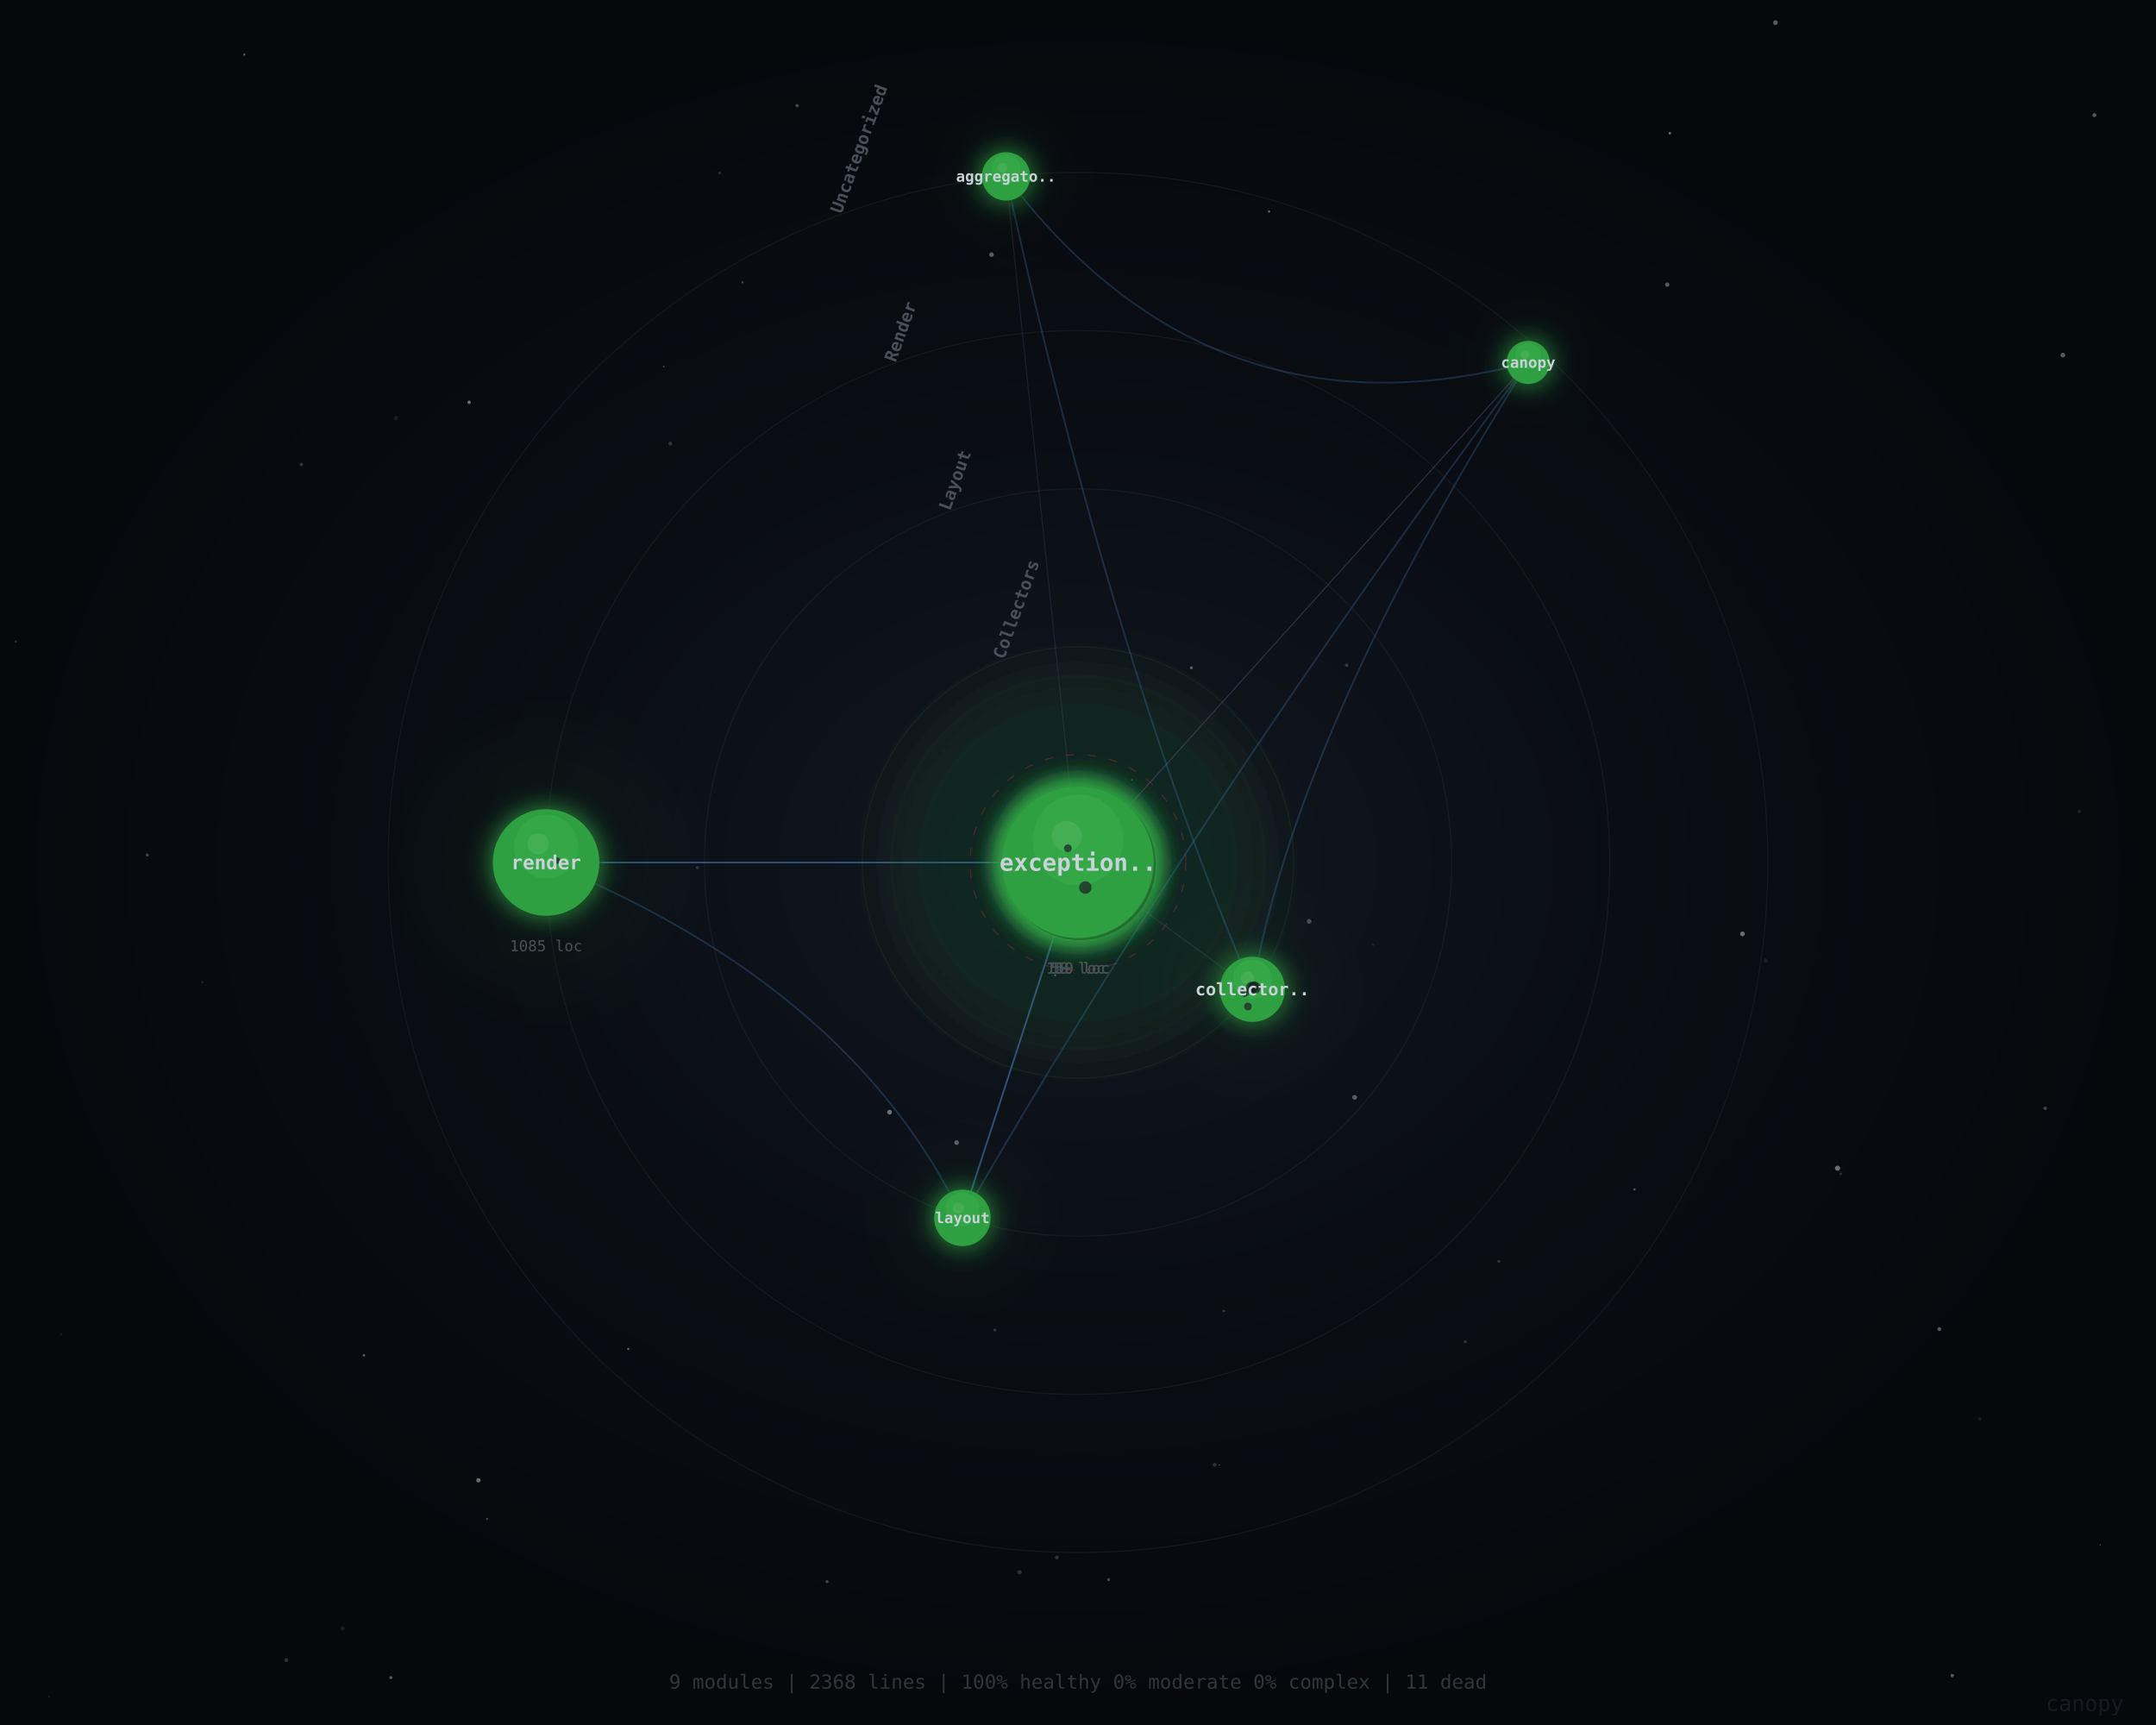
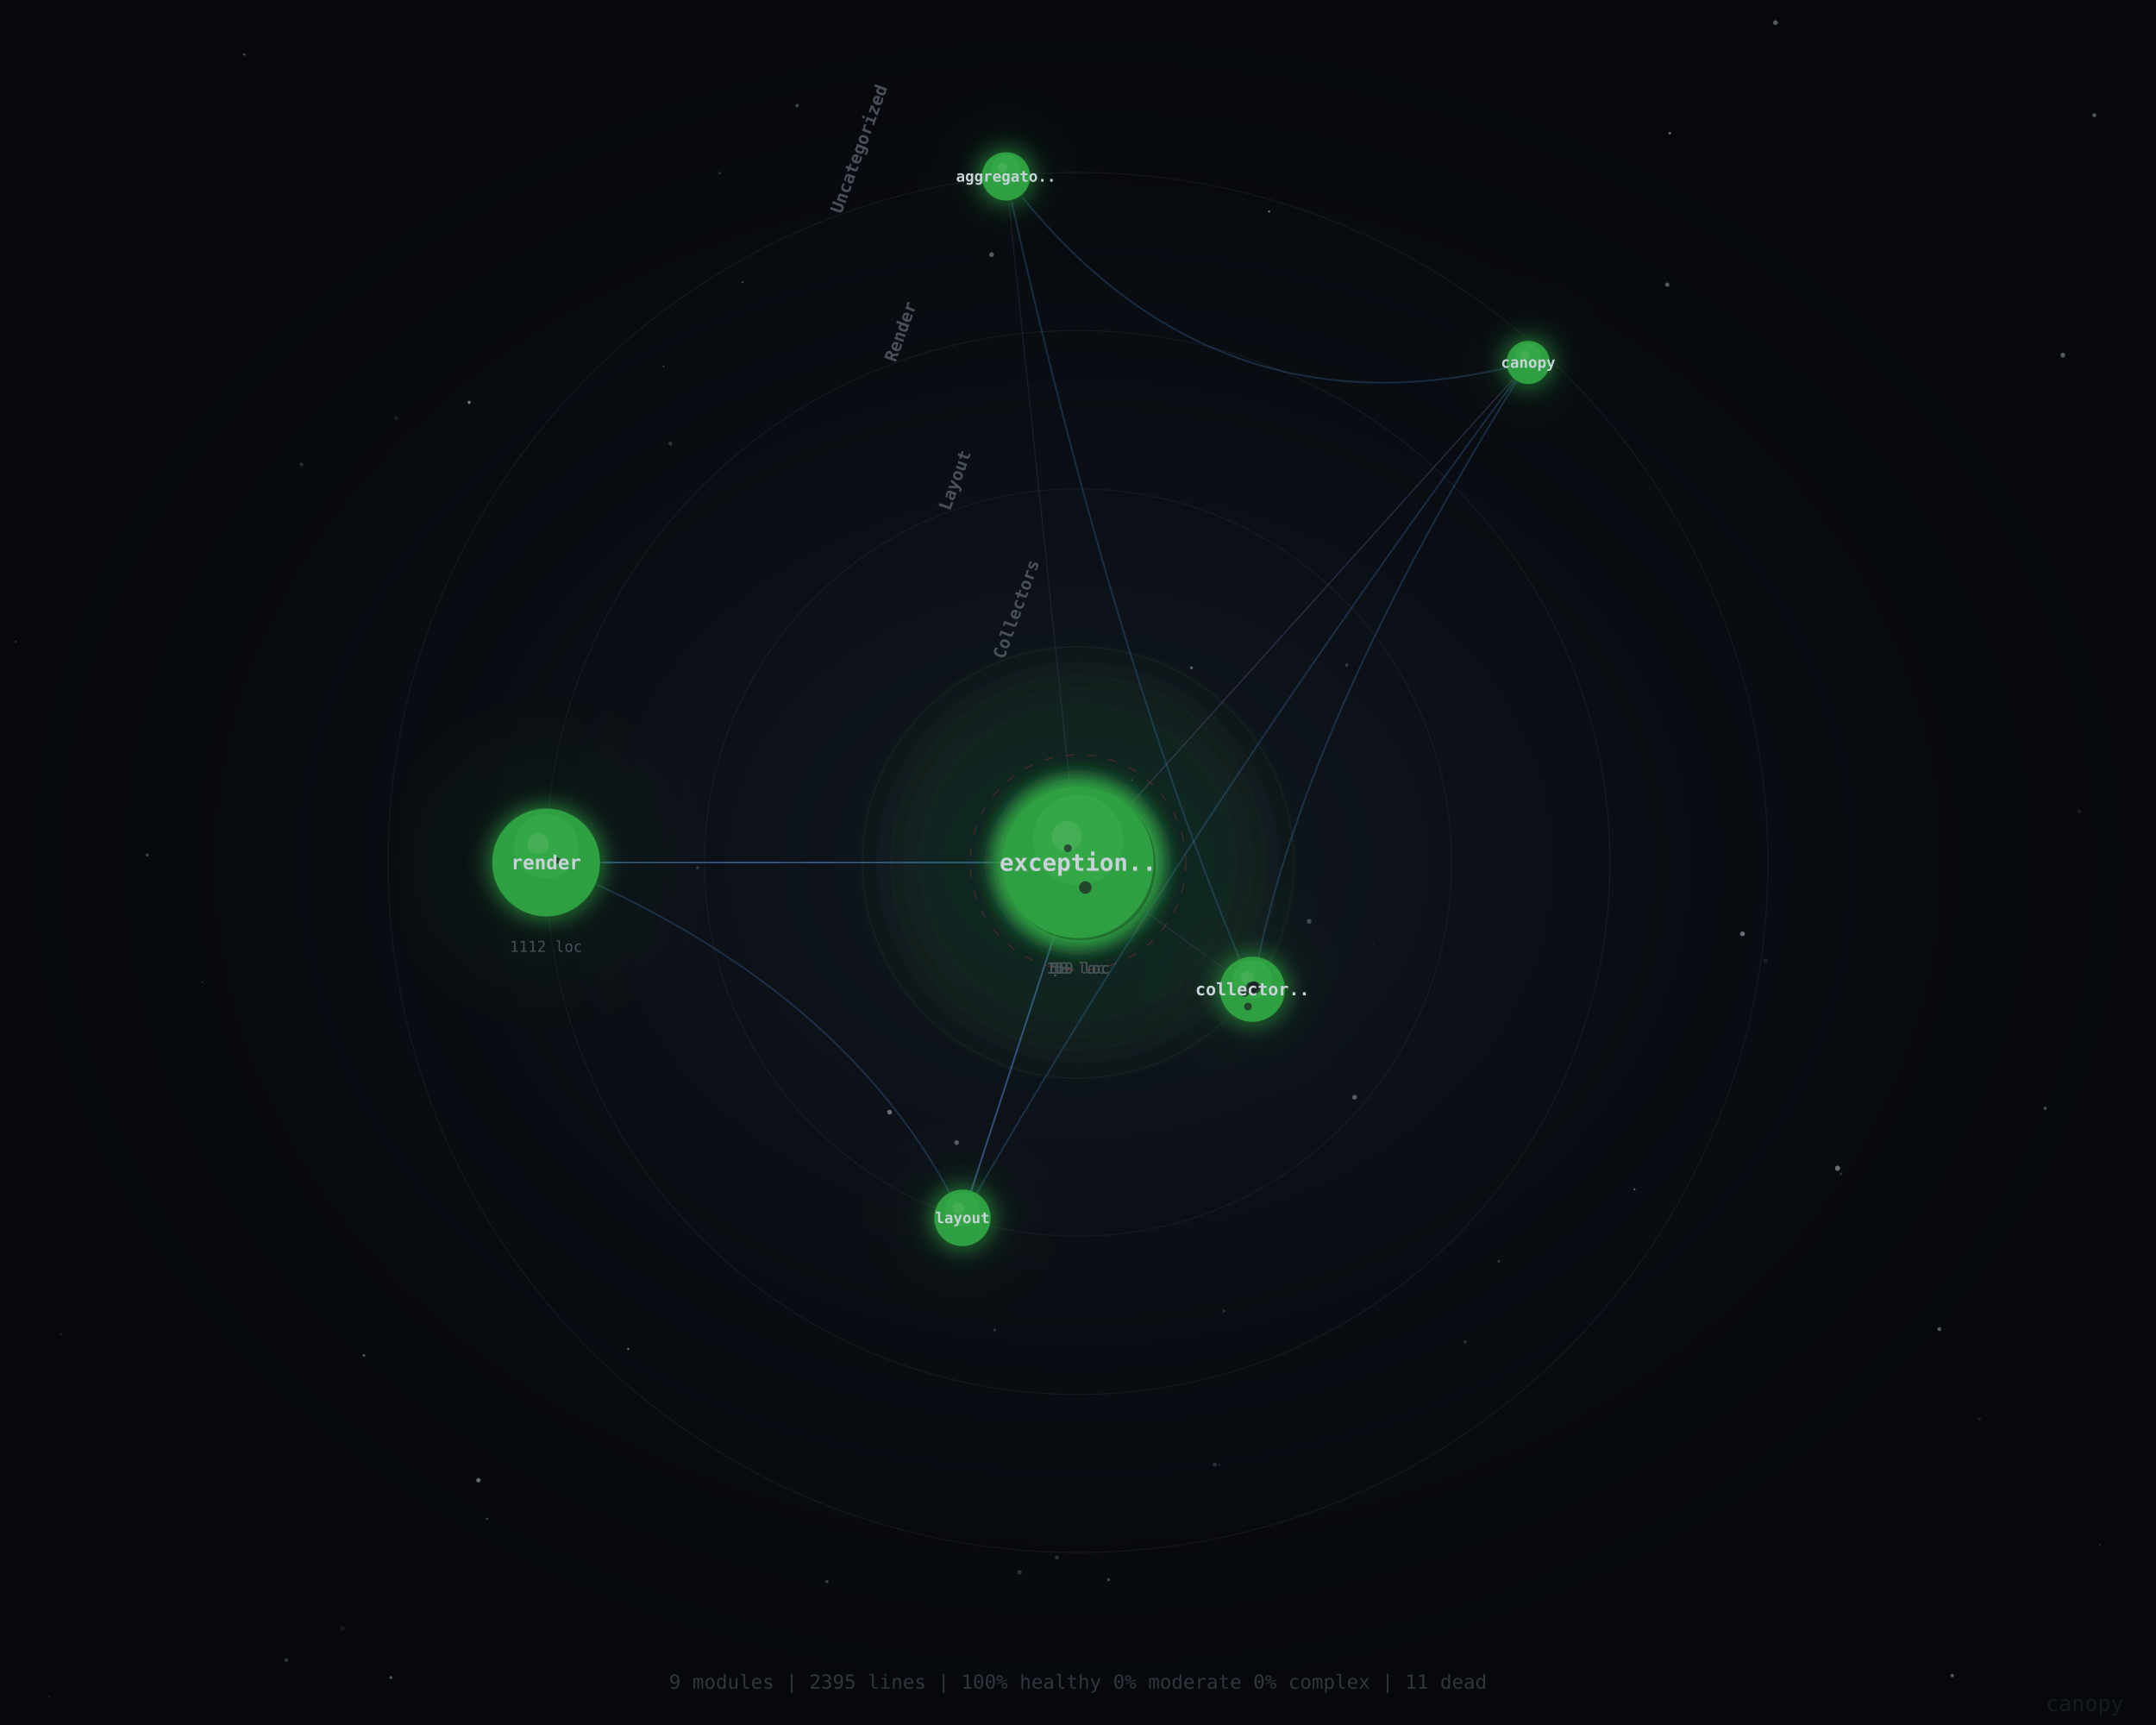
<svg xmlns="http://www.w3.org/2000/svg" viewBox="0 0 1000 800">
  <defs>
    <radialGradient id="bgGrad" cx="50%" cy="50%" r="50%">
      <stop offset="0%" stop-color="#111820" />
      <stop offset="50%" stop-color="#0a0e14" />
      <stop offset="100%" stop-color="#06080c" />
    </radialGradient>
    <filter id="nodeGlow" x="-50%" y="-50%" width="200%" height="200%">
      <feGaussianBlur stdDeviation="6" result="blur" />
      <feMerge>
        <feMergeNode in="blur" />
        <feMergeNode in="SourceGraphic" />
      </feMerge>
    </filter>
    <filter id="softGlow" x="-50%" y="-50%" width="200%" height="200%">
      <feGaussianBlur stdDeviation="12" />
    </filter>
    <filter id="churnPulse" x="-50%" y="-50%" width="200%" height="200%">
      <feGaussianBlur stdDeviation="4" result="blur" />
      <feMerge>
        <feMergeNode in="blur" />
        <feMergeNode in="SourceGraphic" />
      </feMerge>
    </filter>
  </defs>
  <rect width="1000" height="800" fill="url(#bgGrad)" />
  <circle cx="971.4" cy="53.4" r="0.9" fill="#c9d1d9" opacity="0.4" />
  <circle cx="514.2" cy="732.6" r="0.7" fill="#c9d1d9" opacity="0.3" />
  <circle cx="918.2" cy="658.1" r="0.8" fill="#c9d1d9" opacity="0.1" />
  <circle cx="956.8" cy="164.7" r="1.1" fill="#c9d1d9" opacity="0.4" />
  <circle cx="183.7" cy="193.9" r="1.0" fill="#c9d1d9" opacity="0.1" />
  <circle cx="636.9" cy="438.2" r="0.5" fill="#c9d1d9" opacity="0.1" />
  <circle cx="563.4" cy="679.3" r="0.9" fill="#c9d1d9" opacity="0.2" />
  <circle cx="774.5" cy="61.8" r="0.6" fill="#c9d1d9" opacity="0.5" />
  <circle cx="461.4" cy="616.8" r="0.7" fill="#c9d1d9" opacity="0.2" />
  <circle cx="113.3" cy="25.3" r="0.5" fill="#c9d1d9" opacity="0.4" />
  <circle cx="565.5" cy="679.4" r="0.3" fill="#c9d1d9" opacity="0.4" />
  <circle cx="291.4" cy="625.6" r="0.5" fill="#c9d1d9" opacity="0.5" />
  <circle cx="168.8" cy="628.6" r="0.6" fill="#c9d1d9" opacity="0.4" />
  <circle cx="181.3" cy="778.0" r="0.7" fill="#c9d1d9" opacity="0.4" />
  <circle cx="823.5" cy="10.5" r="1.1" fill="#c9d1d9" opacity="0.4" />
  <circle cx="974.1" cy="716.4" r="0.3" fill="#c9d1d9" opacity="0.4" />
  <circle cx="773.3" cy="132.0" r="1.0" fill="#c9d1d9" opacity="0.4" />
  <circle cx="899.5" cy="616.4" r="0.9" fill="#c9d1d9" opacity="0.4" />
  <circle cx="344.4" cy="130.9" r="0.5" fill="#c9d1d9" opacity="0.3" />
  <circle cx="964.4" cy="376.3" r="0.9" fill="#c9d1d9" opacity="0.1" />
  <circle cx="28.3" cy="618.8" r="0.6" fill="#c9d1d9" opacity="0.1" />
  <circle cx="263.3" cy="399.7" r="0.9" fill="#c9d1d9" opacity="0.2" />
  <circle cx="758.1" cy="551.6" r="0.5" fill="#c9d1d9" opacity="0.4" />
  <circle cx="139.8" cy="215.4" r="0.8" fill="#c9d1d9" opacity="0.2" />
  <circle cx="459.9" cy="118.1" r="1.1" fill="#c9d1d9" opacity="0.4" />
  <circle cx="852.3" cy="541.8" r="1.2" fill="#c9d1d9" opacity="0.5" />
  <circle cx="628.3" cy="508.9" r="1.1" fill="#c9d1d9" opacity="0.4" />
  <circle cx="552.6" cy="309.7" r="0.7" fill="#c9d1d9" opacity="0.4" />
  <circle cx="333.8" cy="80.3" r="0.6" fill="#c9d1d9" opacity="0.2" />
  <circle cx="819.0" cy="445.5" r="1.0" fill="#c9d1d9" opacity="0.1" />
  <circle cx="217.6" cy="186.6" r="0.8" fill="#c9d1d9" opacity="0.5" />
  <circle cx="93.8" cy="455.5" r="0.3" fill="#c9d1d9" opacity="0.3" />
  <circle cx="307.8" cy="170.0" r="0.4" fill="#c9d1d9" opacity="0.3" />
  <circle cx="695.2" cy="585.0" r="0.7" fill="#c9d1d9" opacity="0.2" />
  <circle cx="369.7" cy="49.0" r="0.8" fill="#c9d1d9" opacity="0.3" />
  <circle cx="221.9" cy="686.5" r="1.0" fill="#c9d1d9" opacity="0.5" />
  <circle cx="607.2" cy="427.3" r="1.1" fill="#c9d1d9" opacity="0.3" />
  <circle cx="808.2" cy="433.1" r="1.1" fill="#c9d1d9" opacity="0.5" />
  <circle cx="310.9" cy="205.7" r="0.9" fill="#c9d1d9" opacity="0.2" />
  <circle cx="159.0" cy="755.2" r="1.0" fill="#c9d1d9" opacity="0.1" />
  <circle cx="225.9" cy="704.4" r="0.5" fill="#c9d1d9" opacity="0.3" />
  <circle cx="489.4" cy="452.3" r="0.4" fill="#c9d1d9" opacity="0.5" />
  <circle cx="624.6" cy="308.5" r="0.8" fill="#c9d1d9" opacity="0.2" />
  <circle cx="383.6" cy="733.5" r="0.7" fill="#c9d1d9" opacity="0.3" />
  <circle cx="905.5" cy="777.1" r="0.8" fill="#c9d1d9" opacity="0.4" />
  <circle cx="525.0" cy="361.7" r="0.4" fill="#c9d1d9" opacity="0.3" />
  <circle cx="567.7" cy="608.0" r="0.6" fill="#c9d1d9" opacity="0.2" />
  <circle cx="412.6" cy="515.8" r="1.1" fill="#c9d1d9" opacity="0.5" />
  <circle cx="679.6" cy="622.3" r="0.7" fill="#c9d1d9" opacity="0.2" />
  <circle cx="472.9" cy="729.2" r="1.0" fill="#c9d1d9" opacity="0.2" />
  <circle cx="22.8" cy="786.8" r="0.5" fill="#c9d1d9" opacity="0.1" />
  <circle cx="323.5" cy="402.4" r="0.7" fill="#c9d1d9" opacity="0.2" />
  <circle cx="490.2" cy="722.3" r="0.9" fill="#c9d1d9" opacity="0.2" />
  <circle cx="132.8" cy="769.9" r="0.9" fill="#c9d1d9" opacity="0.2" />
  <circle cx="443.7" cy="529.9" r="1.1" fill="#c9d1d9" opacity="0.4" />
  <circle cx="7.3" cy="297.5" r="0.5" fill="#c9d1d9" opacity="0.2" />
  <circle cx="853.8" cy="544.4" r="0.6" fill="#c9d1d9" opacity="0.2" />
  <circle cx="588.6" cy="98.1" r="0.5" fill="#c9d1d9" opacity="0.5" />
  <circle cx="948.6" cy="514.0" r="0.8" fill="#c9d1d9" opacity="0.3" />
  <circle cx="68.3" cy="396.5" r="0.7" fill="#c9d1d9" opacity="0.3" />
  <circle cx="500.0" cy="400.0" r="100.0" fill="none" stroke="#30363d" stroke-width="0.5" opacity="0.3" />
  <circle cx="500.0" cy="400.0" r="173.3" fill="none" stroke="#30363d" stroke-width="0.5" opacity="0.3" />
  <circle cx="500.0" cy="400.0" r="246.7" fill="none" stroke="#30363d" stroke-width="0.5" opacity="0.3" />
  <circle cx="500.0" cy="400.0" r="320.0" fill="none" stroke="#30363d" stroke-width="0.5" opacity="0.3" />
  <text x="465.7" y="306.1" font-family="monospace" font-size="8" font-weight="600" fill="#484f58" text-anchor="start" transform="rotate(-70 465.7 306.1)">Collectors</text>
  <text x="440.6" y="237.2" font-family="monospace" font-size="8" font-weight="600" fill="#484f58" text-anchor="start" transform="rotate(-70 440.6 237.2)">Layout</text>
  <text x="415.4" y="168.3" font-family="monospace" font-size="8" font-weight="600" fill="#484f58" text-anchor="start" transform="rotate(-70 415.4 168.3)">Render</text>
  <text x="390.3" y="99.4" font-family="monospace" font-size="8" font-weight="600" fill="#484f58" text-anchor="start" transform="rotate(-70 390.3 99.4)">Uncategorized</text>
  <line x1="500.0" y1="400.0" x2="708.8" y2="168.1" stroke="#bc8cff" stroke-width="0.5" opacity="0.12" />
  <line x1="500.0" y1="400.0" x2="466.6" y2="81.8" stroke="#bc8cff" stroke-width="0.5" opacity="0.12" />
  <line x1="500.0" y1="400.0" x2="580.9" y2="458.8" stroke="#bc8cff" stroke-width="0.5" opacity="0.12" />
  <line x1="500.0" y1="400.0" x2="446.4" y2="564.8" stroke="#bc8cff" stroke-width="0.5" opacity="0.12" />
  <line x1="500.0" y1="400.0" x2="253.3" y2="400.0" stroke="#bc8cff" stroke-width="0.5" opacity="0.12" />
  <line x1="500.0" y1="400.0" x2="708.8" y2="168.1" stroke="#bc8cff" stroke-width="0.5" opacity="0.12" />
  <path d="M466.6,81.8 Q561.4,207.4 708.8,168.1" fill="none" stroke="#58a6ff" stroke-width="0.8" opacity="0.2" />
  <path d="M466.6,81.8 Q516.6,309.2 580.9,458.8" fill="none" stroke="#58a6ff" stroke-width="0.8" opacity="0.2" />
  <path d="M580.9,458.8 Q601.4,339.4 708.8,168.1" fill="none" stroke="#58a6ff" stroke-width="0.8" opacity="0.2" />
  <path d="M446.4,564.8 Q554.3,376.5 708.8,168.1" fill="none" stroke="#58a6ff" stroke-width="0.8" opacity="0.2" />
  <path d="M446.4,564.8 Q481.3,457.7 500.0,400.0" fill="none" stroke="#58a6ff" stroke-width="0.8" opacity="0.2" />
  <path d="M446.4,564.8 Q481.3,457.7 500.0,400.0" fill="none" stroke="#58a6ff" stroke-width="0.8" opacity="0.2" />
  <path d="M253.3,400.0 Q413.7,400.0 500.0,400.0" fill="none" stroke="#58a6ff" stroke-width="0.8" opacity="0.2" />
  <path d="M253.3,400.0 Q394.9,457.7 446.4,564.8" fill="none" stroke="#58a6ff" stroke-width="0.8" opacity="0.2" />
  <path d="M253.3,400.0 Q413.7,400.0 500.0,400.0" fill="none" stroke="#58a6ff" stroke-width="0.8" opacity="0.2" />
  <g data-module="canopy.config">
    <circle cx="500.0" cy="400.0" r="87.5" fill="#2ea04355" opacity="0.1" filter="url(#softGlow)" />
    <circle cx="501.0" cy="401.0" r="35.0" fill="#000000" opacity="0.3" />
    <circle cx="500.0" cy="400.0" r="35.0" fill="#2ea043" filter="url(#nodeGlow)" />
    <circle cx="500.0" cy="389.5" r="21.0" fill="#56d364" opacity="0.15" />
    <circle cx="494.8" cy="387.8" r="7.0" fill="#ffffff" opacity="0.08" />
    <circle cx="503.4" cy="411.6" r="2.9" fill="#1b1f23" opacity="0.7" />
    <circle cx="495.3" cy="393.4" r="1.8" fill="#1b1f23" opacity="0.7" />
    <text x="500.0" y="400.0" font-family="monospace" font-size="11" font-weight="700" fill="#c9d1d9" text-anchor="middle" dy="0.35em">config</text>
    <text x="500.0" y="449.0" font-family="monospace" font-size="7" fill="#484f58" text-anchor="middle" dy="0.35em">159 loc</text>
  </g>
  <g data-module="canopy.cli">
    <circle cx="500.0" cy="400.0" r="87.5" fill="#2ea04355" opacity="0.1" filter="url(#softGlow)" />
    <circle cx="501.0" cy="401.0" r="35.0" fill="#000000" opacity="0.3" />
    <circle cx="500.0" cy="400.0" r="35.0" fill="#2ea043" filter="url(#nodeGlow)" />
    <circle cx="500.0" cy="389.5" r="21.0" fill="#56d364" opacity="0.15" />
    <circle cx="494.8" cy="387.8" r="7.0" fill="#ffffff" opacity="0.08" />
    <text x="500.0" y="400.0" font-family="monospace" font-size="11" font-weight="700" fill="#c9d1d9" text-anchor="middle" dy="0.35em">cli</text>
    <text x="500.0" y="449.0" font-family="monospace" font-size="7" fill="#484f58" text-anchor="middle" dy="0.35em">110 loc</text>
  </g>
  <g data-module="canopy.models">
    <circle cx="500.0" cy="400.0" r="87.5" fill="#2ea04355" opacity="0.1" filter="url(#softGlow)" />
    <circle cx="501.0" cy="401.0" r="35.0" fill="#000000" opacity="0.3" />
    <circle cx="500.0" cy="400.0" r="35.0" fill="#2ea043" filter="url(#nodeGlow)" />
    <circle cx="500.0" cy="389.5" r="21.0" fill="#56d364" opacity="0.15" />
    <circle cx="494.8" cy="387.8" r="7.0" fill="#ffffff" opacity="0.08" />
    <text x="500.0" y="400.0" font-family="monospace" font-size="11" font-weight="700" fill="#c9d1d9" text-anchor="middle" dy="0.35em">models</text>
    <text x="500.0" y="449.0" font-family="monospace" font-size="7" fill="#484f58" text-anchor="middle" dy="0.35em">59 loc</text>
  </g>
  <g data-module="canopy.exceptions">
    <circle cx="500.0" cy="400.0" r="87.5" fill="#2ea04355" opacity="0.1" filter="url(#softGlow)" />
    <circle cx="501.0" cy="401.0" r="35.0" fill="#000000" opacity="0.3" />
    <circle cx="500.0" cy="400.0" r="35.0" fill="#2ea043" filter="url(#nodeGlow)" />
    <circle cx="500.0" cy="389.5" r="21.0" fill="#56d364" opacity="0.15" />
    <circle cx="494.8" cy="387.8" r="7.0" fill="#ffffff" opacity="0.08" />
    <circle cx="503.4" cy="411.6" r="2.9" fill="#1b1f23" opacity="0.7" />
    <circle cx="495.3" cy="393.4" r="1.8" fill="#1b1f23" opacity="0.7" />
    <text x="500.0" y="400.0" font-family="monospace" font-size="11" font-weight="700" fill="#c9d1d9" text-anchor="middle" dy="0.35em">exception..</text>
    <text x="500.0" y="449.0" font-family="monospace" font-size="7" fill="#484f58" text-anchor="middle" dy="0.35em">18 loc</text>
  </g>
  <g data-module="canopy.collectors">
    <circle cx="580.9" cy="458.8" r="37.8" fill="#2ea04355" opacity="0.1" filter="url(#softGlow)" />
    <circle cx="581.9" cy="459.8" r="15.1" fill="#000000" opacity="0.3" />
    <circle cx="580.9" cy="458.8" r="15.1" fill="#2ea043" filter="url(#nodeGlow)" />
    <circle cx="580.9" cy="454.2" r="9.1" fill="#56d364" opacity="0.15" />
    <circle cx="578.6" cy="453.5" r="3.0" fill="#ffffff" opacity="0.08" />
    <circle cx="581.5" cy="457.6" r="2.4" fill="#1b1f23" opacity="0.7" />
    <circle cx="580.2" cy="457.6" r="2.2" fill="#1b1f23" opacity="0.7" />
    <circle cx="580.9" cy="459.5" r="1.6" fill="#1b1f23" opacity="0.7" />
    <circle cx="577.3" cy="460.2" r="2.1" fill="#1b1f23" opacity="0.7" />
    <circle cx="581.8" cy="458.1" r="2.9" fill="#1b1f23" opacity="0.7" />
    <circle cx="578.8" cy="466.8" r="1.8" fill="#1b1f23" opacity="0.7" />
    <text x="580.9" y="458.8" font-family="monospace" font-size="8" font-weight="600" fill="#c9d1d9" text-anchor="middle" dy="0.35em">collector..</text>
  </g>
  <g data-module="canopy.layout">
    <circle cx="446.4" cy="564.8" r="32.7" fill="#2ea04355" opacity="0.1" filter="url(#softGlow)" />
    <circle cx="447.4" cy="565.8" r="13.1" fill="#000000" opacity="0.3" />
    <circle cx="446.4" cy="564.8" r="13.1" fill="#2ea043" filter="url(#nodeGlow)" />
    <circle cx="446.4" cy="560.9" r="7.9" fill="#56d364" opacity="0.15" />
    <circle cx="444.5" cy="560.3" r="2.6" fill="#ffffff" opacity="0.08" />
    <text x="446.4" y="564.8" font-family="monospace" font-size="7" font-weight="600" fill="#c9d1d9" text-anchor="middle" dy="0.35em">layout</text>
  </g>
  <g data-module="canopy.render">
-     <circle cx="253.3" cy="400.0" r="61.8" fill="#2ea04355" opacity="0.1" filter="url(#softGlow)" />
-     <circle cx="254.3" cy="401.0" r="24.7" fill="#000000" opacity="0.3" />
-     <circle cx="253.3" cy="400.0" r="24.7" fill="#2ea043" filter="url(#nodeGlow)" />
-     <circle cx="253.3" cy="392.6" r="14.8" fill="#56d364" opacity="0.15" />
-     <circle cx="249.6" cy="391.4" r="4.9" fill="#ffffff" opacity="0.08" />
-     <circle cx="258.4" cy="399.1" r="1.5" fill="#1b1f23" opacity="0.7" />
+     <circle cx="253.3" cy="400.0" r="62.5" fill="#2ea04355" opacity="0.1" filter="url(#softGlow)" />
+     <circle cx="254.3" cy="401.0" r="25.0" fill="#000000" opacity="0.3" />
+     <circle cx="253.3" cy="400.0" r="25.0" fill="#2ea043" filter="url(#nodeGlow)" />
+     <circle cx="253.3" cy="392.5" r="15.0" fill="#56d364" opacity="0.15" />
+     <circle cx="249.6" cy="391.2" r="5.0" fill="#ffffff" opacity="0.08" />
+     <circle cx="258.5" cy="399.1" r="1.5" fill="#1b1f23" opacity="0.7" />
    <text x="253.3" y="400.0" font-family="monospace" font-size="9" font-weight="600" fill="#c9d1d9" text-anchor="middle" dy="0.35em">render</text>
-     <text x="253.3" y="438.7" font-family="monospace" font-size="7" fill="#484f58" text-anchor="middle" dy="0.35em">1085 loc</text>
+     <text x="253.3" y="439.0" font-family="monospace" font-size="7" fill="#484f58" text-anchor="middle" dy="0.35em">1112 loc</text>
  </g>
  <g data-module="canopy.aggregator">
    <circle cx="466.6" cy="81.8" r="28.1" fill="#2ea04355" opacity="0.1" filter="url(#softGlow)" />
    <circle cx="467.6" cy="82.8" r="11.2" fill="#000000" opacity="0.3" />
    <circle cx="466.6" cy="81.8" r="11.2" fill="#2ea043" filter="url(#nodeGlow)" />
    <circle cx="466.6" cy="78.4" r="6.7" fill="#56d364" opacity="0.15" />
    <circle cx="464.9" cy="77.8" r="2.2" fill="#ffffff" opacity="0.08" />
    <text x="466.6" y="81.8" font-family="monospace" font-size="7" font-weight="600" fill="#c9d1d9" text-anchor="middle" dy="0.35em">aggregato..</text>
  </g>
  <g data-module="canopy">
    <circle cx="708.8" cy="168.1" r="25.0" fill="#2ea04355" opacity="0.1" filter="url(#softGlow)" />
    <circle cx="709.8" cy="169.1" r="10.0" fill="#000000" opacity="0.3" />
    <circle cx="708.8" cy="168.1" r="10.0" fill="#2ea043" filter="url(#nodeGlow)" />
    <circle cx="708.8" cy="165.1" r="6.0" fill="#56d364" opacity="0.15" />
    <circle cx="707.3" cy="164.6" r="2.0" fill="#ffffff" opacity="0.08" />
    <text x="708.8" y="168.1" font-family="monospace" font-size="7" font-weight="600" fill="#c9d1d9" text-anchor="middle" dy="0.35em">canopy</text>
  </g>
  <circle cx="500.0" cy="400.0" r="50.0" fill="none" stroke="#da3633" stroke-width="0.5" stroke-dasharray="4 6" opacity="0.3">
    <animateTransform attributeName="transform" type="rotate" from="0 500.0 400.0" to="360 500.0 400.0" dur="60s" repeatCount="indefinite" />
  </circle>
-   <text x="500.0" y="780.0" font-family="monospace" font-size="9" fill="#30363d" text-anchor="middle" dy="0.35em">9 modules | 2368 lines | 100% healthy 0% moderate 0% complex | 11 dead</text>
+   <text x="500.0" y="780.0" font-family="monospace" font-size="9" fill="#30363d" text-anchor="middle" dy="0.35em">9 modules | 2395 lines | 100% healthy 0% moderate 0% complex | 11 dead</text>
  <text x="985.0" y="790.0" font-family="monospace" font-size="10" fill="#161b22" text-anchor="end" dy="0.35em">canopy</text>
</svg>
